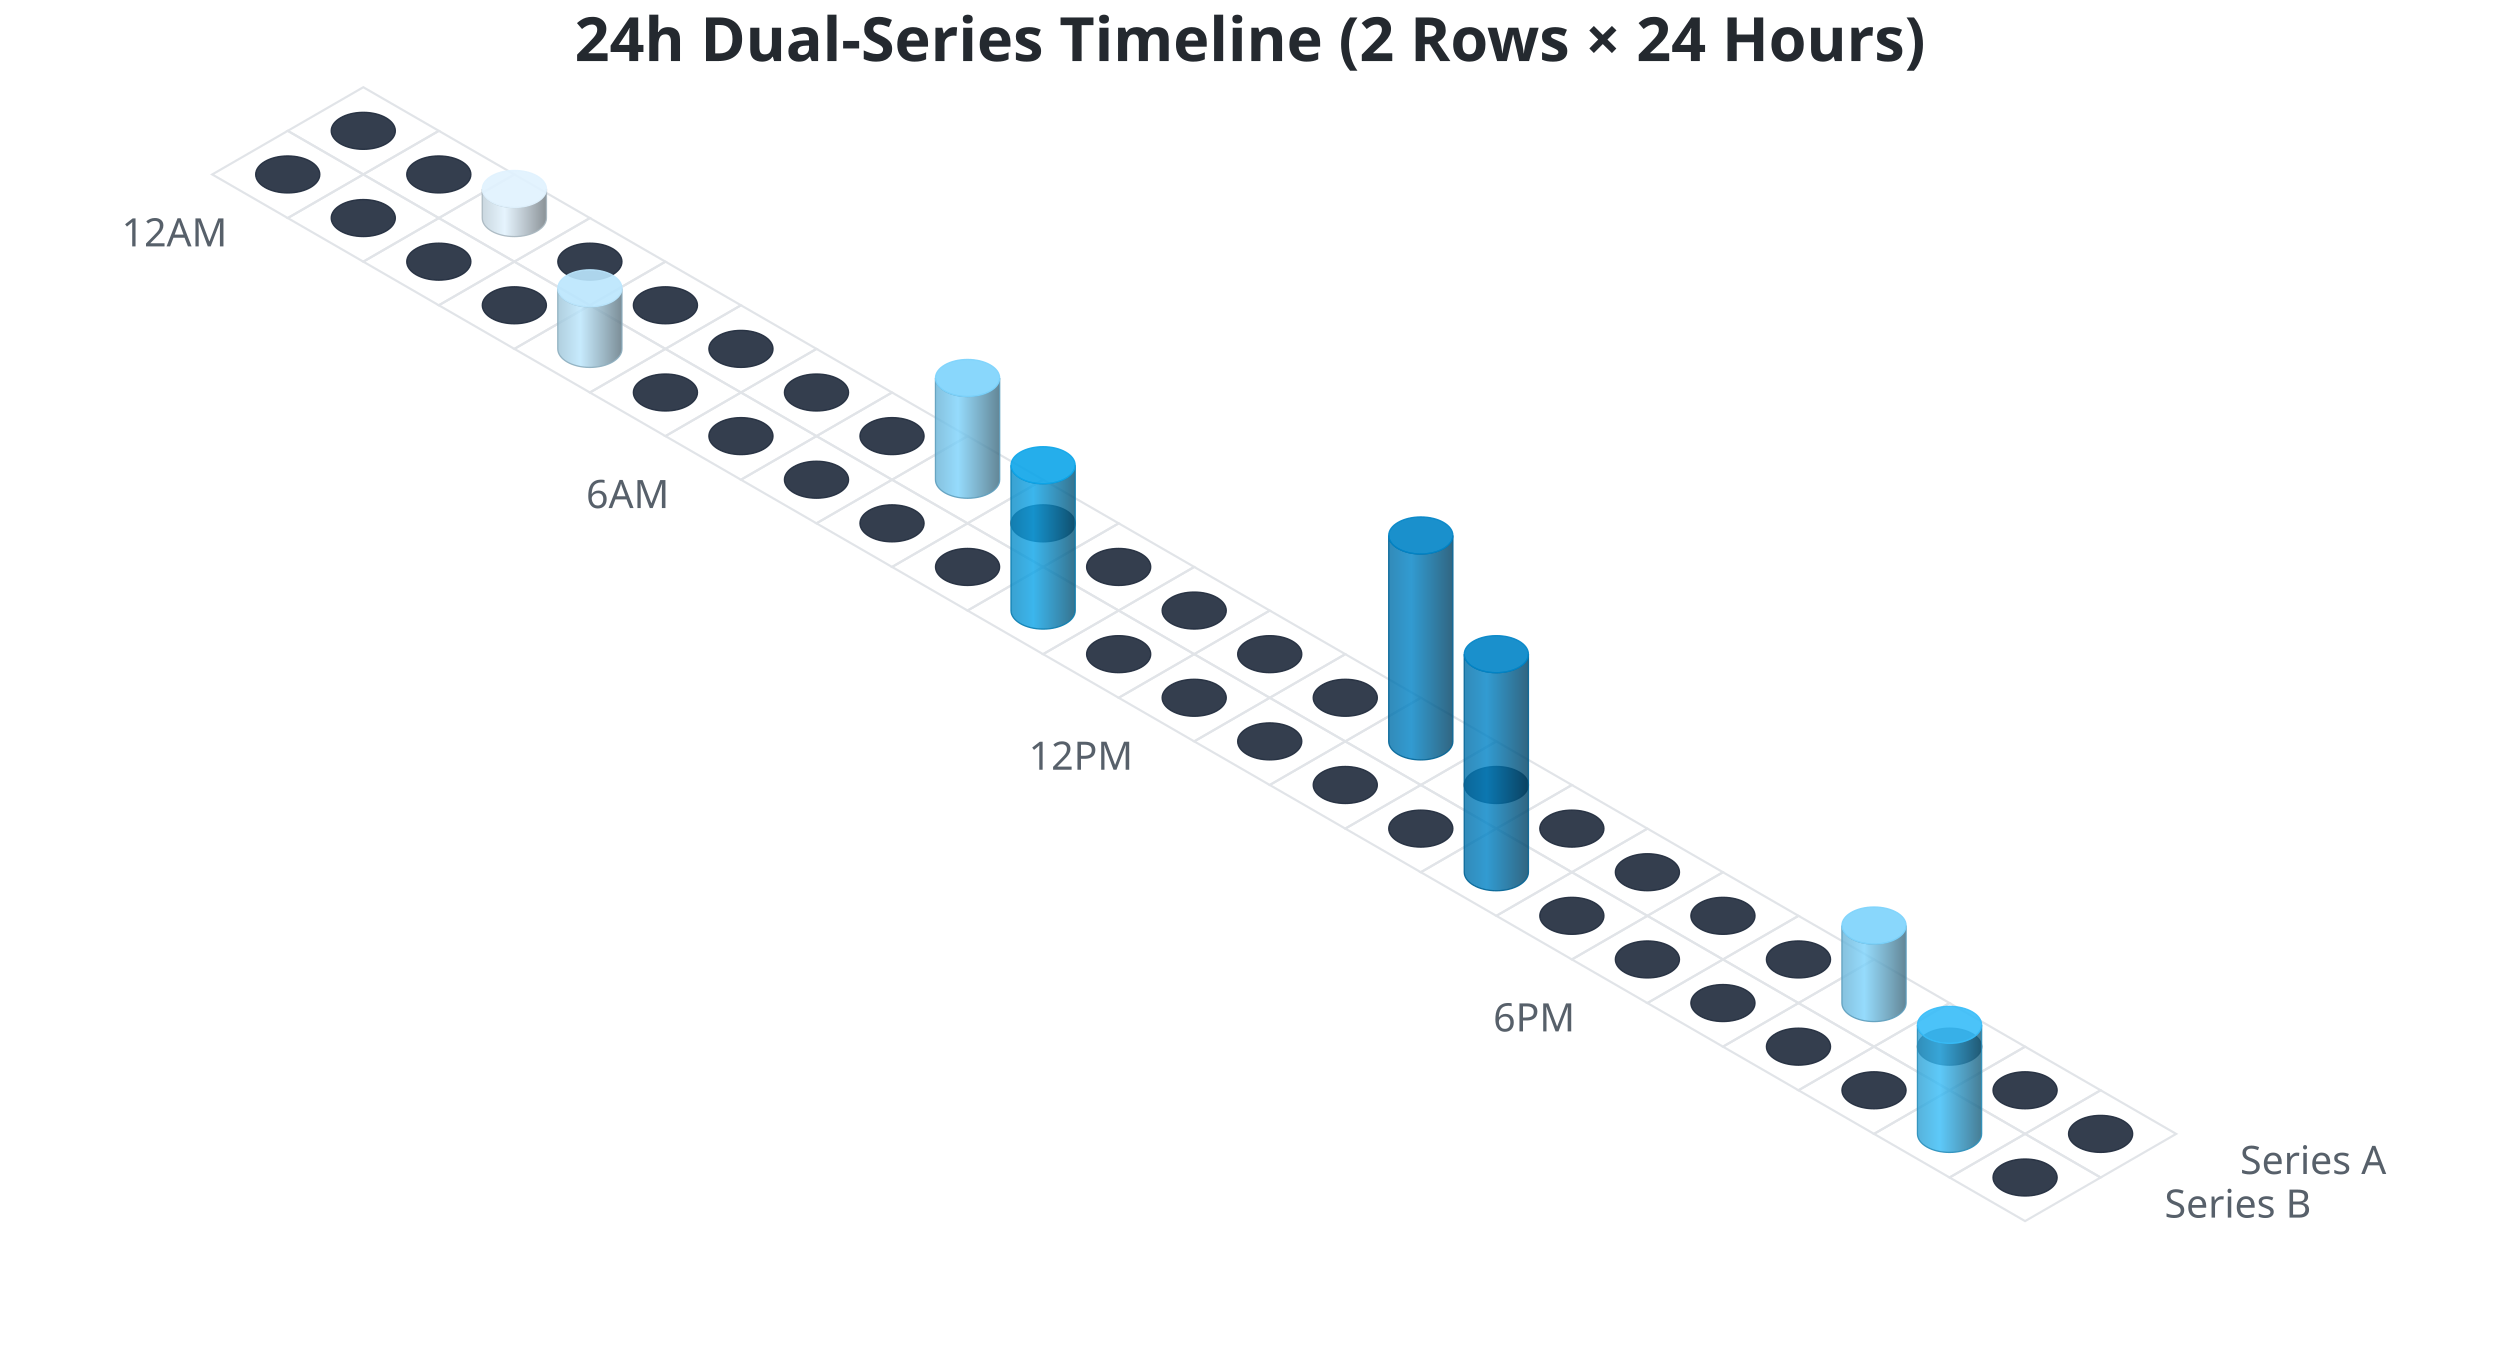
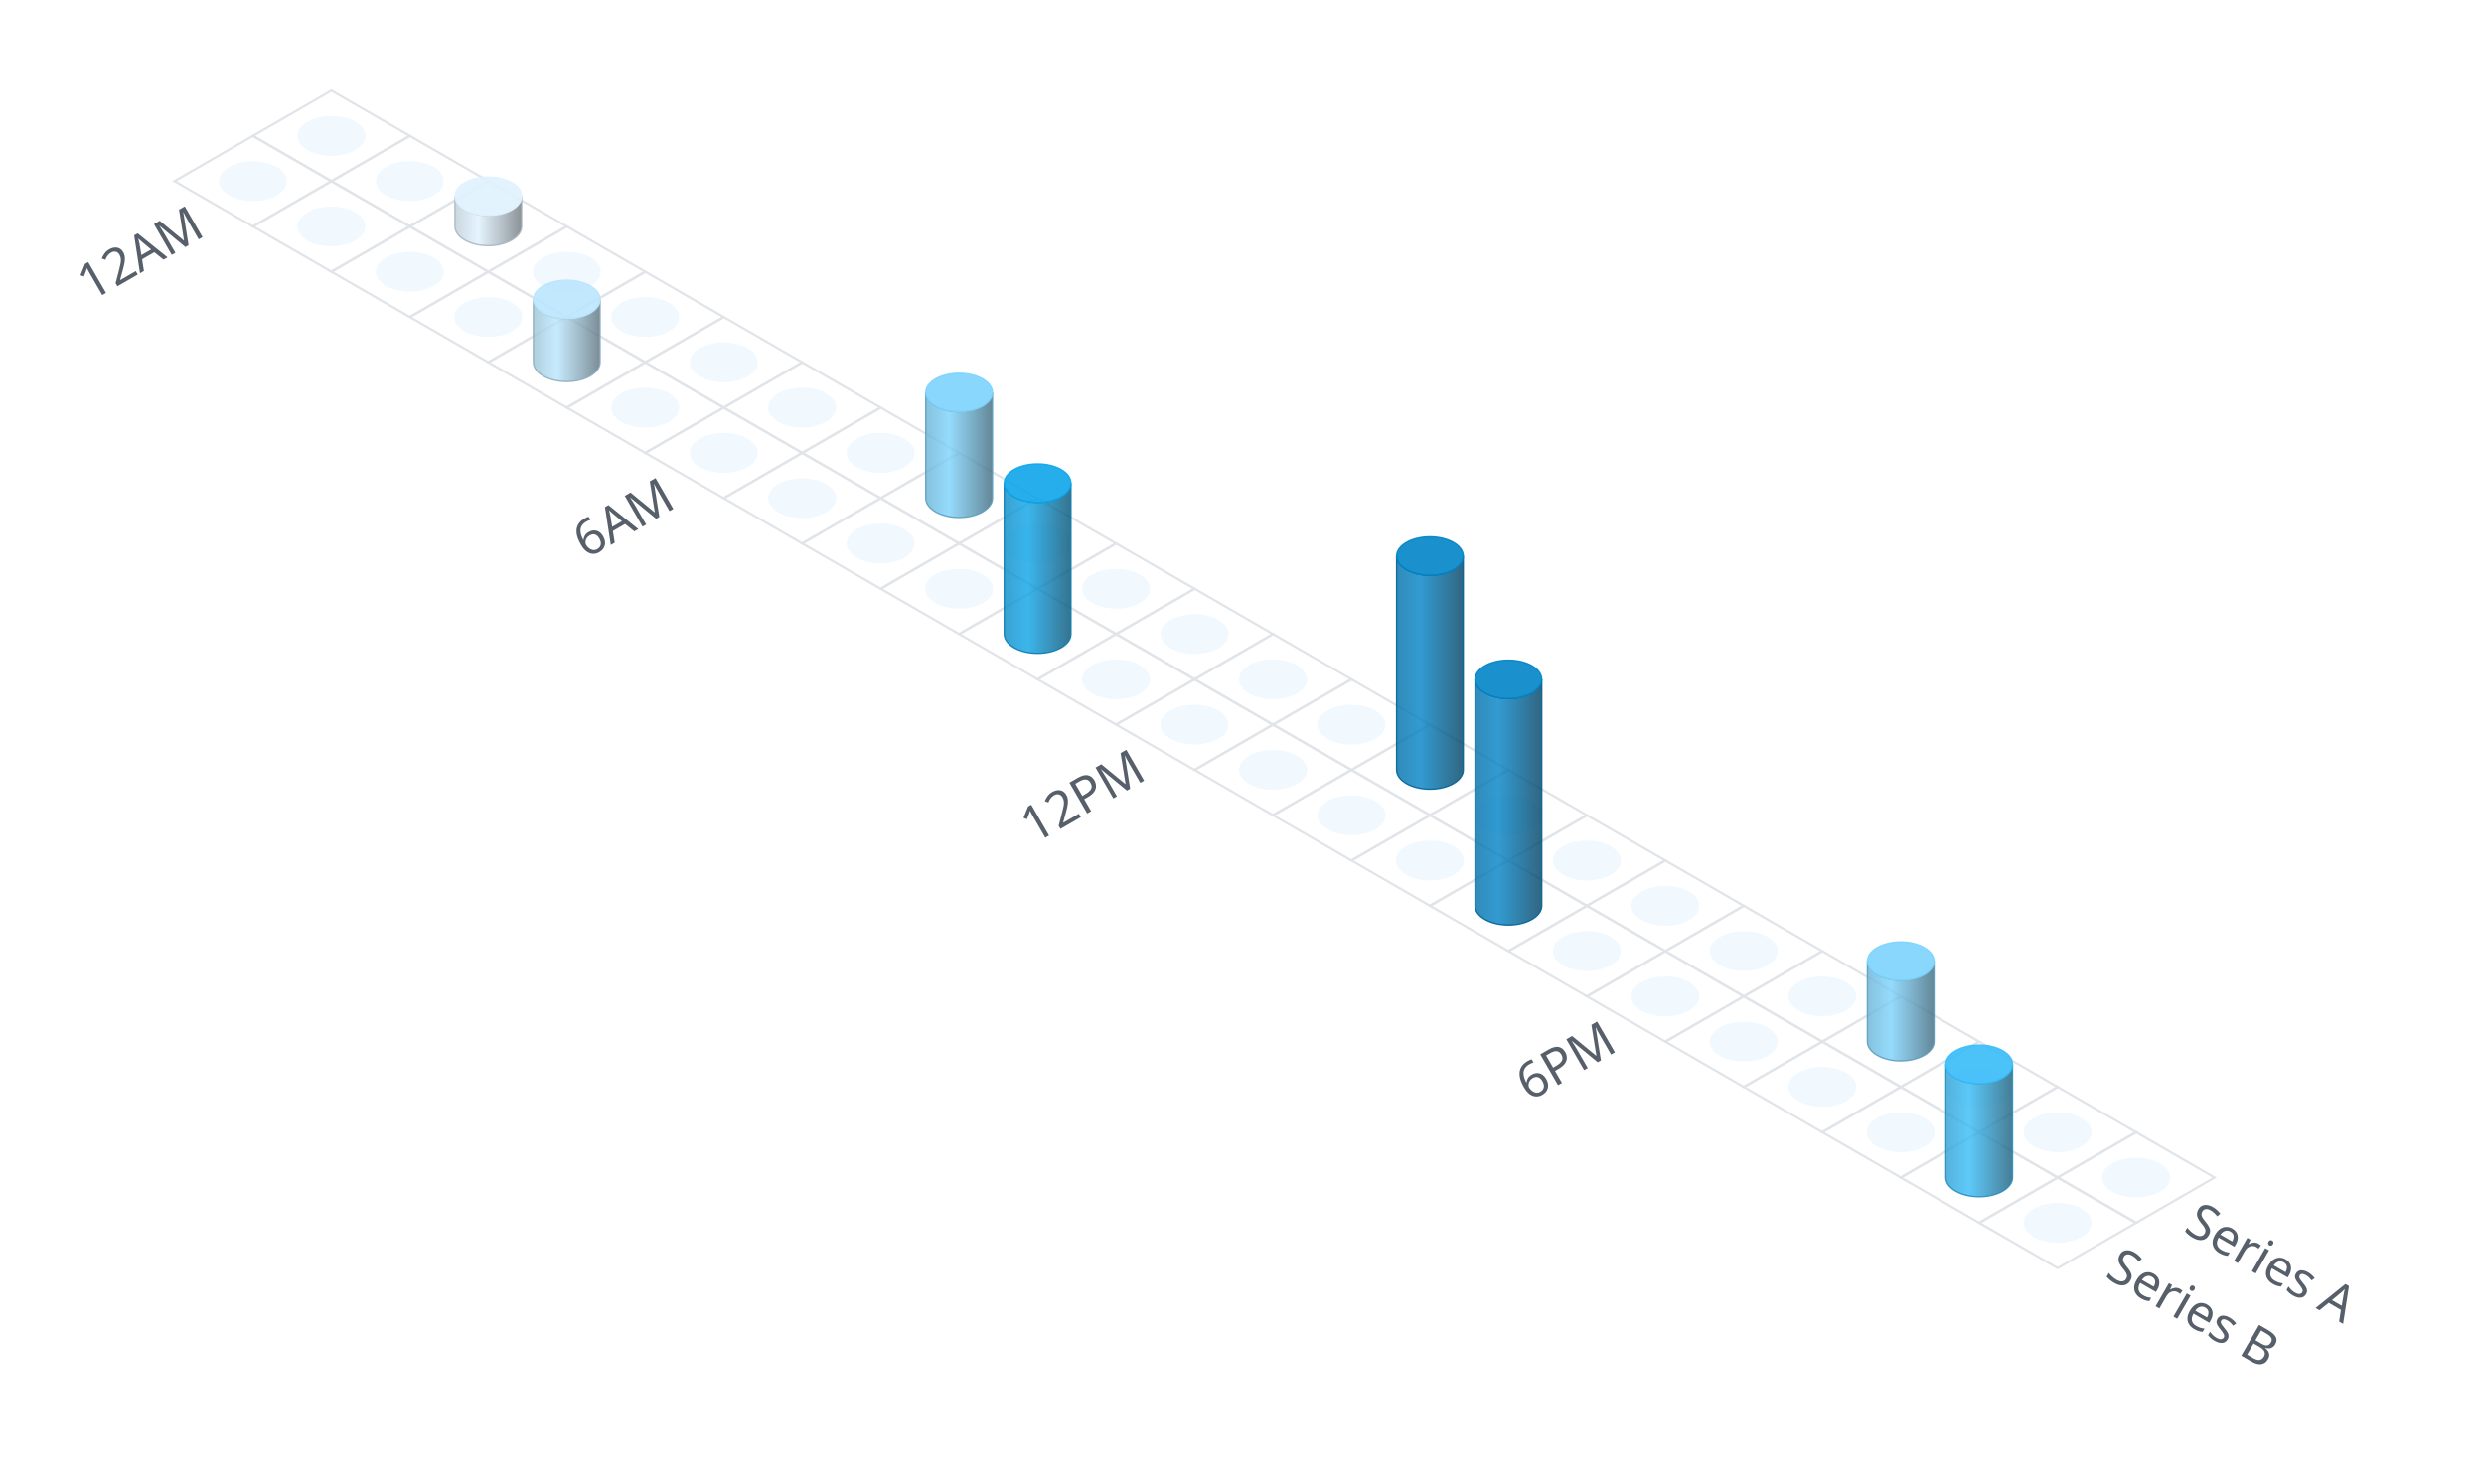
- <svg xmlns="http://www.w3.org/2000/svg" viewBox="-83.30 -20.00 573.25 308.50" width="100%" height="100%">
+ <svg xmlns="http://www.w3.org/2000/svg" viewBox="-73.15 -20.00 548.31 327.46" width="100%" height="100%">
  <style>
        @keyframes iso-grow {
          from {
            transform: scaleY(0);
          }
          to {
            transform: scaleY(1);
          }
        }
        .iso-bar {
          transform-box: fill-box;
          animation: iso-grow 0.6s cubic-bezier(0.16, 1, 0.3, 1) both;
          transition: transform 0.2s cubic-bezier(0.25, 0.46, 0.45, 0.94), filter 0.2s ease;
          cursor: pointer;
        }
        .iso-bar:hover {
          filter: brightness(1.1) drop-shadow(0 4px 6px rgba(0, 0, 0, 0.2));
          transform: translateY(-3px) scaleY(1);
        }
        .iso-face-top, .iso-face-left, .iso-face-right, .iso-bridge-top, .iso-bridge-front {
          transition: fill 0.2s ease;
        }
      </style>
  <defs>
    <linearGradient id="cyl-grad-e0f2fe" x1="0%" y1="0%" x2="100%" y2="0%">
      <stop offset="0%" stop-color="#beced8" stop-opacity="0.9" />
      <stop offset="35%" stop-color="#e0f2fe" stop-opacity="0.9" />
      <stop offset="75%" stop-color="#9da9b2" stop-opacity="0.9" />
      <stop offset="100%" stop-color="#70797f" stop-opacity="0.9" />
    </linearGradient>
    <linearGradient id="cyl-grad-bae6fd" x1="0%" y1="0%" x2="100%" y2="0%">
      <stop offset="0%" stop-color="#9ec4d7" stop-opacity="0.9" />
      <stop offset="35%" stop-color="#bae6fd" stop-opacity="0.9" />
      <stop offset="75%" stop-color="#82a1b1" stop-opacity="0.9" />
      <stop offset="100%" stop-color="#5d737f" stop-opacity="0.9" />
    </linearGradient>
    <linearGradient id="cyl-grad-7dd3fc" x1="0%" y1="0%" x2="100%" y2="0%">
      <stop offset="0%" stop-color="#6ab3d6" stop-opacity="0.9" />
      <stop offset="35%" stop-color="#7dd3fc" stop-opacity="0.9" />
      <stop offset="75%" stop-color="#5894b0" stop-opacity="0.9" />
      <stop offset="100%" stop-color="#3f6a7e" stop-opacity="0.9" />
    </linearGradient>
    <linearGradient id="cyl-grad-0ea5e9" x1="0%" y1="0%" x2="100%" y2="0%">
      <stop offset="0%" stop-color="#0c8cc6" stop-opacity="0.9" />
      <stop offset="35%" stop-color="#0ea5e9" stop-opacity="0.9" />
      <stop offset="75%" stop-color="#0a73a3" stop-opacity="0.9" />
      <stop offset="100%" stop-color="#075375" stop-opacity="0.9" />
    </linearGradient>
    <linearGradient id="cyl-grad-0284c7" x1="0%" y1="0%" x2="100%" y2="0%">
      <stop offset="0%" stop-color="#0270a9" stop-opacity="0.9" />
      <stop offset="35%" stop-color="#0284c7" stop-opacity="0.9" />
      <stop offset="75%" stop-color="#015c8b" stop-opacity="0.9" />
      <stop offset="100%" stop-color="#014264" stop-opacity="0.9" />
    </linearGradient>
    <linearGradient id="cyl-grad-38bdf8" x1="0%" y1="0%" x2="100%" y2="0%">
      <stop offset="0%" stop-color="#30a1d3" stop-opacity="0.9" />
      <stop offset="35%" stop-color="#38bdf8" stop-opacity="0.9" />
      <stop offset="75%" stop-color="#2784ae" stop-opacity="0.9" />
      <stop offset="100%" stop-color="#1c5f7c" stop-opacity="0.9" />
    </linearGradient>
  </defs>
-   <text x="203.33" y="-6.00" fill="#24292f" font-size="14" font-weight="bold" font-family="sans-serif" text-anchor="middle">24h Dual-Series Timeline (2 Rows × 24 Hours)</text>
  <g>
    <polygon class="iso-grid-cell" points="0.00,0.00 -17.32,10.00 0.00,20.00 17.32,10.00" fill="none" stroke="#e1e4e8" stroke-width="0.5" />
    <g class="iso-bar" data-col="0" data-row="0" data-value="0" style="animation-delay: 0ms; transform-origin: bottom;">
-       <ellipse cx="0.00" cy="10.00" rx="7.36" ry="4.25" fill="#1e293b" stroke="#1e293b" stroke-width="0.3" fill-opacity="0.9" stroke-opacity="0.9" />
+       <ellipse cx="0.00" cy="10.00" rx="7.36" ry="4.25" fill="#f0f9ff" stroke="#f0f9ff" stroke-width="0.3" fill-opacity="0.9" stroke-opacity="0.9" />
    </g>
    <polygon class="iso-grid-cell" points="-17.32,10.00 -34.64,20.00 -17.32,30.00 0.00,20.00" fill="none" stroke="#e1e4e8" stroke-width="0.5" />
    <g class="iso-bar" data-col="0" data-row="1" data-value="0" style="animation-delay: 15ms; transform-origin: bottom;">
-       <ellipse cx="-17.32" cy="20.00" rx="7.36" ry="4.25" fill="#1e293b" stroke="#1e293b" stroke-width="0.3" fill-opacity="0.9" stroke-opacity="0.9" />
+       <ellipse cx="-17.32" cy="20.00" rx="7.36" ry="4.25" fill="#f0f9ff" stroke="#f0f9ff" stroke-width="0.3" fill-opacity="0.9" stroke-opacity="0.9" />
    </g>
    <polygon class="iso-grid-cell" points="17.32,10.00 0.00,20.00 17.32,30.00 34.64,20.00" fill="none" stroke="#e1e4e8" stroke-width="0.5" />
    <g class="iso-bar" data-col="1" data-row="0" data-value="0" style="animation-delay: 15ms; transform-origin: bottom;">
-       <ellipse cx="17.32" cy="20.00" rx="7.36" ry="4.25" fill="#1e293b" stroke="#1e293b" stroke-width="0.3" fill-opacity="0.9" stroke-opacity="0.9" />
+       <ellipse cx="17.32" cy="20.00" rx="7.36" ry="4.25" fill="#f0f9ff" stroke="#f0f9ff" stroke-width="0.3" fill-opacity="0.9" stroke-opacity="0.9" />
    </g>
    <polygon class="iso-grid-cell" points="0.00,20.00 -17.32,30.00 0.00,40.00 17.32,30.00" fill="none" stroke="#e1e4e8" stroke-width="0.5" />
    <g class="iso-bar" data-col="1" data-row="1" data-value="0" style="animation-delay: 30ms; transform-origin: bottom;">
-       <ellipse cx="0.00" cy="30.00" rx="7.36" ry="4.25" fill="#1e293b" stroke="#1e293b" stroke-width="0.3" fill-opacity="0.9" stroke-opacity="0.9" />
+       <ellipse cx="0.00" cy="30.00" rx="7.36" ry="4.25" fill="#f0f9ff" stroke="#f0f9ff" stroke-width="0.3" fill-opacity="0.9" stroke-opacity="0.9" />
    </g>
    <polygon class="iso-grid-cell" points="34.64,20.00 17.32,30.00 34.64,40.00 51.96,30.00" fill="none" stroke="#e1e4e8" stroke-width="0.5" />
    <g class="iso-bar" data-col="2" data-row="0" data-value="12" style="animation-delay: 30ms; transform-origin: bottom;">
      <path d="M 27.28,23.33 L 27.28,30.00 A 7.36,4.25 0 0,0 42.00,30.00 L 42.00,23.33 A 7.36,4.25 0 0,1 27.28,23.33 Z" fill="url(#cyl-grad-e0f2fe)" stroke="#a8b6bf" stroke-width="0.3" fill-opacity="0.9" stroke-opacity="0.9" />
      <ellipse cx="34.64" cy="23.33" rx="7.36" ry="4.25" fill="#e0f2fe" stroke="#e0f2fe" stroke-width="0.3" fill-opacity="0.9" stroke-opacity="0.9" />
    </g>
    <polygon class="iso-grid-cell" points="17.32,30.00 0.00,40.00 17.32,50.00 34.64,40.00" fill="none" stroke="#e1e4e8" stroke-width="0.5" />
    <g class="iso-bar" data-col="2" data-row="1" data-value="0" style="animation-delay: 45ms; transform-origin: bottom;">
-       <ellipse cx="17.32" cy="40.00" rx="7.36" ry="4.25" fill="#1e293b" stroke="#1e293b" stroke-width="0.3" fill-opacity="0.9" stroke-opacity="0.9" />
+       <ellipse cx="17.32" cy="40.00" rx="7.36" ry="4.25" fill="#f0f9ff" stroke="#f0f9ff" stroke-width="0.3" fill-opacity="0.9" stroke-opacity="0.9" />
    </g>
    <polygon class="iso-grid-cell" points="51.96,30.00 34.64,40.00 51.96,50.00 69.28,40.00" fill="none" stroke="#e1e4e8" stroke-width="0.5" />
    <g class="iso-bar" data-col="3" data-row="0" data-value="0" style="animation-delay: 45ms; transform-origin: bottom;">
-       <ellipse cx="51.96" cy="40.00" rx="7.36" ry="4.25" fill="#1e293b" stroke="#1e293b" stroke-width="0.3" fill-opacity="0.9" stroke-opacity="0.9" />
+       <ellipse cx="51.96" cy="40.00" rx="7.36" ry="4.25" fill="#f0f9ff" stroke="#f0f9ff" stroke-width="0.3" fill-opacity="0.9" stroke-opacity="0.9" />
    </g>
    <polygon class="iso-grid-cell" points="34.64,40.00 17.32,50.00 34.64,60.00 51.96,50.00" fill="none" stroke="#e1e4e8" stroke-width="0.5" />
    <g class="iso-bar" data-col="3" data-row="1" data-value="0" style="animation-delay: 60ms; transform-origin: bottom;">
-       <ellipse cx="34.64" cy="50.00" rx="7.36" ry="4.25" fill="#1e293b" stroke="#1e293b" stroke-width="0.3" fill-opacity="0.9" stroke-opacity="0.9" />
+       <ellipse cx="34.64" cy="50.00" rx="7.36" ry="4.25" fill="#f0f9ff" stroke="#f0f9ff" stroke-width="0.3" fill-opacity="0.9" stroke-opacity="0.9" />
    </g>
    <polygon class="iso-grid-cell" points="69.28,40.00 51.96,50.00 69.28,60.00 86.60,50.00" fill="none" stroke="#e1e4e8" stroke-width="0.5" />
    <g class="iso-bar" data-col="4" data-row="0" data-value="0" style="animation-delay: 60ms; transform-origin: bottom;">
-       <ellipse cx="69.28" cy="50.00" rx="7.36" ry="4.25" fill="#1e293b" stroke="#1e293b" stroke-width="0.3" fill-opacity="0.9" stroke-opacity="0.9" />
+       <ellipse cx="69.28" cy="50.00" rx="7.36" ry="4.25" fill="#f0f9ff" stroke="#f0f9ff" stroke-width="0.3" fill-opacity="0.9" stroke-opacity="0.9" />
    </g>
    <polygon class="iso-grid-cell" points="51.96,50.00 34.64,60.00 51.96,70.00 69.28,60.00" fill="none" stroke="#e1e4e8" stroke-width="0.5" />
    <g class="iso-bar" data-col="4" data-row="1" data-value="25" style="animation-delay: 75ms; transform-origin: bottom;">
      <path d="M 44.60,46.11 L 44.60,60.00 A 7.36,4.25 0 0,0 59.32,60.00 L 59.32,46.11 A 7.36,4.25 0 0,1 44.60,46.11 Z" fill="url(#cyl-grad-bae6fd)" stroke="#8cadbe" stroke-width="0.3" fill-opacity="0.9" stroke-opacity="0.9" />
      <ellipse cx="51.96" cy="46.11" rx="7.36" ry="4.25" fill="#bae6fd" stroke="#bae6fd" stroke-width="0.3" fill-opacity="0.9" stroke-opacity="0.9" />
    </g>
    <polygon class="iso-grid-cell" points="86.60,50.00 69.28,60.00 86.60,70.00 103.92,60.00" fill="none" stroke="#e1e4e8" stroke-width="0.5" />
    <g class="iso-bar" data-col="5" data-row="0" data-value="0" style="animation-delay: 75ms; transform-origin: bottom;">
-       <ellipse cx="86.60" cy="60.00" rx="7.36" ry="4.25" fill="#1e293b" stroke="#1e293b" stroke-width="0.3" fill-opacity="0.9" stroke-opacity="0.9" />
+       <ellipse cx="86.60" cy="60.00" rx="7.36" ry="4.25" fill="#f0f9ff" stroke="#f0f9ff" stroke-width="0.3" fill-opacity="0.9" stroke-opacity="0.9" />
    </g>
    <polygon class="iso-grid-cell" points="69.28,60.00 51.96,70.00 69.28,80.00 86.60,70.00" fill="none" stroke="#e1e4e8" stroke-width="0.5" />
    <g class="iso-bar" data-col="5" data-row="1" data-value="0" style="animation-delay: 90ms; transform-origin: bottom;">
-       <ellipse cx="69.28" cy="70.00" rx="7.36" ry="4.25" fill="#1e293b" stroke="#1e293b" stroke-width="0.3" fill-opacity="0.9" stroke-opacity="0.9" />
+       <ellipse cx="69.28" cy="70.00" rx="7.36" ry="4.25" fill="#f0f9ff" stroke="#f0f9ff" stroke-width="0.3" fill-opacity="0.9" stroke-opacity="0.9" />
    </g>
    <polygon class="iso-grid-cell" points="103.92,60.00 86.60,70.00 103.92,80.00 121.24,70.00" fill="none" stroke="#e1e4e8" stroke-width="0.5" />
    <g class="iso-bar" data-col="6" data-row="0" data-value="0" style="animation-delay: 90ms; transform-origin: bottom;">
-       <ellipse cx="103.92" cy="70.00" rx="7.36" ry="4.25" fill="#1e293b" stroke="#1e293b" stroke-width="0.3" fill-opacity="0.9" stroke-opacity="0.9" />
+       <ellipse cx="103.92" cy="70.00" rx="7.36" ry="4.25" fill="#f0f9ff" stroke="#f0f9ff" stroke-width="0.3" fill-opacity="0.9" stroke-opacity="0.9" />
    </g>
    <polygon class="iso-grid-cell" points="86.60,70.00 69.28,80.00 86.60,90.00 103.92,80.00" fill="none" stroke="#e1e4e8" stroke-width="0.5" />
    <g class="iso-bar" data-col="6" data-row="1" data-value="0" style="animation-delay: 105ms; transform-origin: bottom;">
-       <ellipse cx="86.60" cy="80.00" rx="7.36" ry="4.25" fill="#1e293b" stroke="#1e293b" stroke-width="0.3" fill-opacity="0.9" stroke-opacity="0.9" />
+       <ellipse cx="86.60" cy="80.00" rx="7.36" ry="4.25" fill="#f0f9ff" stroke="#f0f9ff" stroke-width="0.3" fill-opacity="0.9" stroke-opacity="0.9" />
    </g>
    <polygon class="iso-grid-cell" points="121.24,70.00 103.92,80.00 121.24,90.00 138.56,80.00" fill="none" stroke="#e1e4e8" stroke-width="0.5" />
    <g class="iso-bar" data-col="7" data-row="0" data-value="0" style="animation-delay: 105ms; transform-origin: bottom;">
-       <ellipse cx="121.24" cy="80.00" rx="7.36" ry="4.25" fill="#1e293b" stroke="#1e293b" stroke-width="0.3" fill-opacity="0.9" stroke-opacity="0.9" />
+       <ellipse cx="121.24" cy="80.00" rx="7.36" ry="4.25" fill="#f0f9ff" stroke="#f0f9ff" stroke-width="0.3" fill-opacity="0.9" stroke-opacity="0.9" />
    </g>
    <polygon class="iso-grid-cell" points="103.92,80.00 86.60,90.00 103.92,100.00 121.24,90.00" fill="none" stroke="#e1e4e8" stroke-width="0.5" />
    <g class="iso-bar" data-col="7" data-row="1" data-value="0" style="animation-delay: 120ms; transform-origin: bottom;">
-       <ellipse cx="103.92" cy="90.00" rx="7.36" ry="4.25" fill="#1e293b" stroke="#1e293b" stroke-width="0.3" fill-opacity="0.9" stroke-opacity="0.9" />
+       <ellipse cx="103.92" cy="90.00" rx="7.36" ry="4.25" fill="#f0f9ff" stroke="#f0f9ff" stroke-width="0.3" fill-opacity="0.9" stroke-opacity="0.9" />
    </g>
    <polygon class="iso-grid-cell" points="138.56,80.00 121.24,90.00 138.56,100.00 155.88,90.00" fill="none" stroke="#e1e4e8" stroke-width="0.5" />
    <g class="iso-bar" data-col="8" data-row="0" data-value="42" style="animation-delay: 120ms; transform-origin: bottom;">
      <path d="M 131.20,66.67 L 131.20,90.00 A 7.36,4.25 0 0,0 145.93,90.00 L 145.93,66.67 A 7.36,4.25 0 0,1 131.20,66.67 Z" fill="url(#cyl-grad-7dd3fc)" stroke="#5e9ebd" stroke-width="0.3" fill-opacity="0.9" stroke-opacity="0.9" />
      <ellipse cx="138.56" cy="66.67" rx="7.36" ry="4.25" fill="#7dd3fc" stroke="#7dd3fc" stroke-width="0.3" fill-opacity="0.9" stroke-opacity="0.9" />
    </g>
    <polygon class="iso-grid-cell" points="121.24,90.00 103.92,100.00 121.24,110.00 138.56,100.00" fill="none" stroke="#e1e4e8" stroke-width="0.5" />
    <g class="iso-bar" data-col="8" data-row="1" data-value="0" style="animation-delay: 135ms; transform-origin: bottom;">
-       <ellipse cx="121.24" cy="100.00" rx="7.36" ry="4.25" fill="#1e293b" stroke="#1e293b" stroke-width="0.3" fill-opacity="0.9" stroke-opacity="0.9" />
+       <ellipse cx="121.24" cy="100.00" rx="7.36" ry="4.25" fill="#f0f9ff" stroke="#f0f9ff" stroke-width="0.3" fill-opacity="0.9" stroke-opacity="0.9" />
    </g>
    <polygon class="iso-grid-cell" points="155.88,90.00 138.56,100.00 155.88,110.00 173.21,100.00" fill="none" stroke="#e1e4e8" stroke-width="0.5" />
    <g class="iso-bar" data-col="9" data-row="0" data-value="0" style="animation-delay: 135ms; transform-origin: bottom;">
-       <ellipse cx="155.88" cy="100.00" rx="7.36" ry="4.25" fill="#1e293b" stroke="#1e293b" stroke-width="0.3" fill-opacity="0.9" stroke-opacity="0.9" />
+       <ellipse cx="155.88" cy="100.00" rx="7.36" ry="4.25" fill="#f0f9ff" stroke="#f0f9ff" stroke-width="0.3" fill-opacity="0.9" stroke-opacity="0.9" />
    </g>
    <polygon class="iso-grid-cell" points="138.56,100.00 121.24,110.00 138.56,120.00 155.88,110.00" fill="none" stroke="#e1e4e8" stroke-width="0.5" />
    <g class="iso-bar" data-col="9" data-row="1" data-value="0" style="animation-delay: 150ms; transform-origin: bottom;">
-       <ellipse cx="138.56" cy="110.00" rx="7.36" ry="4.25" fill="#1e293b" stroke="#1e293b" stroke-width="0.3" fill-opacity="0.9" stroke-opacity="0.9" />
+       <ellipse cx="138.56" cy="110.00" rx="7.36" ry="4.25" fill="#f0f9ff" stroke="#f0f9ff" stroke-width="0.3" fill-opacity="0.9" stroke-opacity="0.9" />
    </g>
    <polygon class="iso-grid-cell" points="173.21,100.00 155.88,110.00 173.21,120.00 190.53,110.00" fill="none" stroke="#e1e4e8" stroke-width="0.5" />
    <g class="iso-bar" data-col="10" data-row="0" data-value="0" style="animation-delay: 150ms; transform-origin: bottom;">
-       <ellipse cx="173.21" cy="110.00" rx="7.36" ry="4.25" fill="#1e293b" stroke="#1e293b" stroke-width="0.3" fill-opacity="0.9" stroke-opacity="0.9" />
+       <ellipse cx="173.21" cy="110.00" rx="7.36" ry="4.25" fill="#f0f9ff" stroke="#f0f9ff" stroke-width="0.3" fill-opacity="0.9" stroke-opacity="0.9" />
    </g>
    <polygon class="iso-grid-cell" points="155.88,110.00 138.56,120.00 155.88,130.00 173.21,120.00" fill="none" stroke="#e1e4e8" stroke-width="0.5" />
    <g class="iso-bar" data-col="10" data-row="1" data-value="60" style="animation-delay: 165ms; transform-origin: bottom;">
      <path d="M 148.52,86.67 L 148.52,120.00 A 7.36,4.25 0 0,0 163.25,120.00 L 163.25,86.67 A 7.36,4.25 0 0,1 148.52,86.67 Z" fill="url(#cyl-grad-0ea5e9)" stroke="#0b7caf" stroke-width="0.3" fill-opacity="0.9" stroke-opacity="0.9" />
      <ellipse cx="155.88" cy="86.67" rx="7.36" ry="4.25" fill="#0ea5e9" stroke="#0ea5e9" stroke-width="0.3" fill-opacity="0.9" stroke-opacity="0.9" />
    </g>
    <polygon class="iso-grid-cell" points="190.53,110.00 173.21,120.00 190.53,130.00 207.85,120.00" fill="none" stroke="#e1e4e8" stroke-width="0.5" />
    <g class="iso-bar" data-col="11" data-row="0" data-value="0" style="animation-delay: 165ms; transform-origin: bottom;">
-       <ellipse cx="190.53" cy="120.00" rx="7.36" ry="4.25" fill="#1e293b" stroke="#1e293b" stroke-width="0.3" fill-opacity="0.9" stroke-opacity="0.9" />
+       <ellipse cx="190.53" cy="120.00" rx="7.36" ry="4.25" fill="#f0f9ff" stroke="#f0f9ff" stroke-width="0.3" fill-opacity="0.9" stroke-opacity="0.9" />
    </g>
    <polygon class="iso-grid-cell" points="173.21,120.00 155.88,130.00 173.21,140.00 190.53,130.00" fill="none" stroke="#e1e4e8" stroke-width="0.5" />
    <g class="iso-bar" data-col="11" data-row="1" data-value="0" style="animation-delay: 180ms; transform-origin: bottom;">
-       <ellipse cx="173.21" cy="130.00" rx="7.36" ry="4.25" fill="#1e293b" stroke="#1e293b" stroke-width="0.3" fill-opacity="0.9" stroke-opacity="0.9" />
+       <ellipse cx="173.21" cy="130.00" rx="7.36" ry="4.25" fill="#f0f9ff" stroke="#f0f9ff" stroke-width="0.3" fill-opacity="0.9" stroke-opacity="0.9" />
    </g>
    <polygon class="iso-grid-cell" points="207.85,120.00 190.53,130.00 207.85,140.00 225.17,130.00" fill="none" stroke="#e1e4e8" stroke-width="0.5" />
    <g class="iso-bar" data-col="12" data-row="0" data-value="0" style="animation-delay: 180ms; transform-origin: bottom;">
-       <ellipse cx="207.85" cy="130.00" rx="7.36" ry="4.25" fill="#1e293b" stroke="#1e293b" stroke-width="0.3" fill-opacity="0.9" stroke-opacity="0.9" />
+       <ellipse cx="207.85" cy="130.00" rx="7.36" ry="4.25" fill="#f0f9ff" stroke="#f0f9ff" stroke-width="0.3" fill-opacity="0.9" stroke-opacity="0.9" />
    </g>
    <polygon class="iso-grid-cell" points="190.53,130.00 173.21,140.00 190.53,150.00 207.85,140.00" fill="none" stroke="#e1e4e8" stroke-width="0.5" />
    <g class="iso-bar" data-col="12" data-row="1" data-value="0" style="animation-delay: 195ms; transform-origin: bottom;">
-       <ellipse cx="190.53" cy="140.00" rx="7.36" ry="4.25" fill="#1e293b" stroke="#1e293b" stroke-width="0.3" fill-opacity="0.9" stroke-opacity="0.9" />
+       <ellipse cx="190.53" cy="140.00" rx="7.36" ry="4.25" fill="#f0f9ff" stroke="#f0f9ff" stroke-width="0.3" fill-opacity="0.9" stroke-opacity="0.9" />
    </g>
    <polygon class="iso-grid-cell" points="225.17,130.00 207.85,140.00 225.17,150.00 242.49,140.00" fill="none" stroke="#e1e4e8" stroke-width="0.5" />
    <g class="iso-bar" data-col="13" data-row="0" data-value="0" style="animation-delay: 195ms; transform-origin: bottom;">
-       <ellipse cx="225.17" cy="140.00" rx="7.36" ry="4.25" fill="#1e293b" stroke="#1e293b" stroke-width="0.3" fill-opacity="0.9" stroke-opacity="0.9" />
+       <ellipse cx="225.17" cy="140.00" rx="7.36" ry="4.25" fill="#f0f9ff" stroke="#f0f9ff" stroke-width="0.3" fill-opacity="0.9" stroke-opacity="0.9" />
    </g>
    <polygon class="iso-grid-cell" points="207.85,140.00 190.53,150.00 207.85,160.00 225.17,150.00" fill="none" stroke="#e1e4e8" stroke-width="0.5" />
    <g class="iso-bar" data-col="13" data-row="1" data-value="0" style="animation-delay: 210ms; transform-origin: bottom;">
-       <ellipse cx="207.85" cy="150.00" rx="7.36" ry="4.25" fill="#1e293b" stroke="#1e293b" stroke-width="0.3" fill-opacity="0.9" stroke-opacity="0.9" />
+       <ellipse cx="207.85" cy="150.00" rx="7.36" ry="4.25" fill="#f0f9ff" stroke="#f0f9ff" stroke-width="0.3" fill-opacity="0.9" stroke-opacity="0.9" />
    </g>
    <polygon class="iso-grid-cell" points="242.49,140.00 225.17,150.00 242.49,160.00 259.81,150.00" fill="none" stroke="#e1e4e8" stroke-width="0.5" />
    <g class="iso-bar" data-col="14" data-row="0" data-value="85" style="animation-delay: 210ms; transform-origin: bottom;">
      <path d="M 235.13,102.78 L 235.13,150.00 A 7.36,4.25 0 0,0 249.85,150.00 L 249.85,102.78 A 7.36,4.25 0 0,1 235.13,102.78 Z" fill="url(#cyl-grad-0284c7)" stroke="#026395" stroke-width="0.3" fill-opacity="0.9" stroke-opacity="0.9" />
      <ellipse cx="242.49" cy="102.78" rx="7.36" ry="4.25" fill="#0284c7" stroke="#0284c7" stroke-width="0.3" fill-opacity="0.9" stroke-opacity="0.9" />
    </g>
    <polygon class="iso-grid-cell" points="225.17,150.00 207.85,160.00 225.17,170.00 242.49,160.00" fill="none" stroke="#e1e4e8" stroke-width="0.5" />
    <g class="iso-bar" data-col="14" data-row="1" data-value="0" style="animation-delay: 225ms; transform-origin: bottom;">
-       <ellipse cx="225.17" cy="160.00" rx="7.36" ry="4.25" fill="#1e293b" stroke="#1e293b" stroke-width="0.3" fill-opacity="0.9" stroke-opacity="0.9" />
+       <ellipse cx="225.17" cy="160.00" rx="7.36" ry="4.25" fill="#f0f9ff" stroke="#f0f9ff" stroke-width="0.3" fill-opacity="0.9" stroke-opacity="0.9" />
    </g>
    <polygon class="iso-grid-cell" points="259.81,150.00 242.49,160.00 259.81,170.00 277.13,160.00" fill="none" stroke="#e1e4e8" stroke-width="0.5" />
    <g class="iso-bar" data-col="15" data-row="0" data-value="0" style="animation-delay: 225ms; transform-origin: bottom;">
-       <ellipse cx="259.81" cy="160.00" rx="7.36" ry="4.25" fill="#1e293b" stroke="#1e293b" stroke-width="0.3" fill-opacity="0.9" stroke-opacity="0.9" />
+       <ellipse cx="259.81" cy="160.00" rx="7.36" ry="4.25" fill="#f0f9ff" stroke="#f0f9ff" stroke-width="0.3" fill-opacity="0.9" stroke-opacity="0.9" />
    </g>
    <polygon class="iso-grid-cell" points="242.49,160.00 225.17,170.00 242.49,180.00 259.81,170.00" fill="none" stroke="#e1e4e8" stroke-width="0.5" />
    <g class="iso-bar" data-col="15" data-row="1" data-value="0" style="animation-delay: 240ms; transform-origin: bottom;">
-       <ellipse cx="242.49" cy="170.00" rx="7.36" ry="4.25" fill="#1e293b" stroke="#1e293b" stroke-width="0.3" fill-opacity="0.9" stroke-opacity="0.9" />
+       <ellipse cx="242.49" cy="170.00" rx="7.36" ry="4.25" fill="#f0f9ff" stroke="#f0f9ff" stroke-width="0.3" fill-opacity="0.9" stroke-opacity="0.9" />
    </g>
    <polygon class="iso-grid-cell" points="277.13,160.00 259.81,170.00 277.13,180.00 294.45,170.00" fill="none" stroke="#e1e4e8" stroke-width="0.5" />
    <g class="iso-bar" data-col="16" data-row="0" data-value="0" style="animation-delay: 240ms; transform-origin: bottom;">
-       <ellipse cx="277.13" cy="170.00" rx="7.36" ry="4.25" fill="#1e293b" stroke="#1e293b" stroke-width="0.3" fill-opacity="0.9" stroke-opacity="0.9" />
+       <ellipse cx="277.13" cy="170.00" rx="7.36" ry="4.25" fill="#f0f9ff" stroke="#f0f9ff" stroke-width="0.3" fill-opacity="0.9" stroke-opacity="0.9" />
    </g>
    <polygon class="iso-grid-cell" points="259.81,170.00 242.49,180.00 259.81,190.00 277.13,180.00" fill="none" stroke="#e1e4e8" stroke-width="0.5" />
    <g class="iso-bar" data-col="16" data-row="1" data-value="90" style="animation-delay: 255ms; transform-origin: bottom;">
      <path d="M 252.45,130.00 L 252.45,180.00 A 7.36,4.25 0 0,0 267.17,180.00 L 267.17,130.00 A 7.36,4.25 0 0,1 252.45,130.00 Z" fill="url(#cyl-grad-0284c7)" stroke="#026395" stroke-width="0.3" fill-opacity="0.9" stroke-opacity="0.9" />
      <ellipse cx="259.81" cy="130.00" rx="7.36" ry="4.25" fill="#0284c7" stroke="#0284c7" stroke-width="0.3" fill-opacity="0.9" stroke-opacity="0.9" />
    </g>
    <polygon class="iso-grid-cell" points="294.45,170.00 277.13,180.00 294.45,190.00 311.77,180.00" fill="none" stroke="#e1e4e8" stroke-width="0.5" />
    <g class="iso-bar" data-col="17" data-row="0" data-value="0" style="animation-delay: 255ms; transform-origin: bottom;">
-       <ellipse cx="294.45" cy="180.00" rx="7.36" ry="4.25" fill="#1e293b" stroke="#1e293b" stroke-width="0.3" fill-opacity="0.9" stroke-opacity="0.9" />
+       <ellipse cx="294.45" cy="180.00" rx="7.36" ry="4.25" fill="#f0f9ff" stroke="#f0f9ff" stroke-width="0.3" fill-opacity="0.9" stroke-opacity="0.9" />
    </g>
    <polygon class="iso-grid-cell" points="277.13,180.00 259.81,190.00 277.13,200.00 294.45,190.00" fill="none" stroke="#e1e4e8" stroke-width="0.5" />
    <g class="iso-bar" data-col="17" data-row="1" data-value="0" style="animation-delay: 270ms; transform-origin: bottom;">
-       <ellipse cx="277.13" cy="190.00" rx="7.36" ry="4.25" fill="#1e293b" stroke="#1e293b" stroke-width="0.3" fill-opacity="0.9" stroke-opacity="0.9" />
+       <ellipse cx="277.13" cy="190.00" rx="7.36" ry="4.25" fill="#f0f9ff" stroke="#f0f9ff" stroke-width="0.3" fill-opacity="0.9" stroke-opacity="0.9" />
    </g>
    <polygon class="iso-grid-cell" points="311.77,180.00 294.45,190.00 311.77,200.00 329.09,190.00" fill="none" stroke="#e1e4e8" stroke-width="0.5" />
    <g class="iso-bar" data-col="18" data-row="0" data-value="0" style="animation-delay: 270ms; transform-origin: bottom;">
-       <ellipse cx="311.77" cy="190.00" rx="7.36" ry="4.25" fill="#1e293b" stroke="#1e293b" stroke-width="0.3" fill-opacity="0.9" stroke-opacity="0.9" />
+       <ellipse cx="311.77" cy="190.00" rx="7.36" ry="4.25" fill="#f0f9ff" stroke="#f0f9ff" stroke-width="0.3" fill-opacity="0.9" stroke-opacity="0.9" />
    </g>
    <polygon class="iso-grid-cell" points="294.45,190.00 277.13,200.00 294.45,210.00 311.77,200.00" fill="none" stroke="#e1e4e8" stroke-width="0.5" />
    <g class="iso-bar" data-col="18" data-row="1" data-value="0" style="animation-delay: 285ms; transform-origin: bottom;">
-       <ellipse cx="294.45" cy="200.00" rx="7.36" ry="4.25" fill="#1e293b" stroke="#1e293b" stroke-width="0.3" fill-opacity="0.9" stroke-opacity="0.9" />
+       <ellipse cx="294.45" cy="200.00" rx="7.36" ry="4.25" fill="#f0f9ff" stroke="#f0f9ff" stroke-width="0.3" fill-opacity="0.9" stroke-opacity="0.9" />
    </g>
    <polygon class="iso-grid-cell" points="329.09,190.00 311.77,200.00 329.09,210.00 346.41,200.00" fill="none" stroke="#e1e4e8" stroke-width="0.5" />
    <g class="iso-bar" data-col="19" data-row="0" data-value="0" style="animation-delay: 285ms; transform-origin: bottom;">
-       <ellipse cx="329.09" cy="200.00" rx="7.36" ry="4.25" fill="#1e293b" stroke="#1e293b" stroke-width="0.3" fill-opacity="0.9" stroke-opacity="0.9" />
+       <ellipse cx="329.09" cy="200.00" rx="7.36" ry="4.25" fill="#f0f9ff" stroke="#f0f9ff" stroke-width="0.3" fill-opacity="0.9" stroke-opacity="0.9" />
    </g>
    <polygon class="iso-grid-cell" points="311.77,200.00 294.45,210.00 311.77,220.00 329.09,210.00" fill="none" stroke="#e1e4e8" stroke-width="0.5" />
    <g class="iso-bar" data-col="19" data-row="1" data-value="0" style="animation-delay: 300ms; transform-origin: bottom;">
-       <ellipse cx="311.77" cy="210.00" rx="7.36" ry="4.25" fill="#1e293b" stroke="#1e293b" stroke-width="0.3" fill-opacity="0.9" stroke-opacity="0.9" />
+       <ellipse cx="311.77" cy="210.00" rx="7.36" ry="4.25" fill="#f0f9ff" stroke="#f0f9ff" stroke-width="0.3" fill-opacity="0.9" stroke-opacity="0.9" />
    </g>
    <polygon class="iso-grid-cell" points="346.41,200.00 329.09,210.00 346.41,220.00 363.73,210.00" fill="none" stroke="#e1e4e8" stroke-width="0.5" />
    <g class="iso-bar" data-col="20" data-row="0" data-value="32" style="animation-delay: 300ms; transform-origin: bottom;">
      <path d="M 339.05,192.22 L 339.05,210.00 A 7.36,4.25 0 0,0 353.77,210.00 L 353.77,192.22 A 7.36,4.25 0 0,1 339.05,192.22 Z" fill="url(#cyl-grad-7dd3fc)" stroke="#5e9ebd" stroke-width="0.3" fill-opacity="0.9" stroke-opacity="0.9" />
      <ellipse cx="346.41" cy="192.22" rx="7.36" ry="4.25" fill="#7dd3fc" stroke="#7dd3fc" stroke-width="0.3" fill-opacity="0.9" stroke-opacity="0.9" />
    </g>
    <polygon class="iso-grid-cell" points="329.09,210.00 311.77,220.00 329.09,230.00 346.41,220.00" fill="none" stroke="#e1e4e8" stroke-width="0.5" />
    <g class="iso-bar" data-col="20" data-row="1" data-value="0" style="animation-delay: 315ms; transform-origin: bottom;">
-       <ellipse cx="329.09" cy="220.00" rx="7.36" ry="4.25" fill="#1e293b" stroke="#1e293b" stroke-width="0.3" fill-opacity="0.9" stroke-opacity="0.9" />
+       <ellipse cx="329.09" cy="220.00" rx="7.36" ry="4.25" fill="#f0f9ff" stroke="#f0f9ff" stroke-width="0.3" fill-opacity="0.9" stroke-opacity="0.9" />
    </g>
    <polygon class="iso-grid-cell" points="363.73,210.00 346.41,220.00 363.73,230.00 381.05,220.00" fill="none" stroke="#e1e4e8" stroke-width="0.5" />
    <g class="iso-bar" data-col="21" data-row="0" data-value="0" style="animation-delay: 315ms; transform-origin: bottom;">
-       <ellipse cx="363.73" cy="220.00" rx="7.36" ry="4.25" fill="#1e293b" stroke="#1e293b" stroke-width="0.3" fill-opacity="0.9" stroke-opacity="0.9" />
+       <ellipse cx="363.73" cy="220.00" rx="7.36" ry="4.25" fill="#f0f9ff" stroke="#f0f9ff" stroke-width="0.3" fill-opacity="0.9" stroke-opacity="0.9" />
    </g>
    <polygon class="iso-grid-cell" points="346.41,220.00 329.09,230.00 346.41,240.00 363.73,230.00" fill="none" stroke="#e1e4e8" stroke-width="0.5" />
    <g class="iso-bar" data-col="21" data-row="1" data-value="0" style="animation-delay: 330ms; transform-origin: bottom;">
-       <ellipse cx="346.41" cy="230.00" rx="7.36" ry="4.25" fill="#1e293b" stroke="#1e293b" stroke-width="0.3" fill-opacity="0.9" stroke-opacity="0.9" />
+       <ellipse cx="346.41" cy="230.00" rx="7.36" ry="4.25" fill="#f0f9ff" stroke="#f0f9ff" stroke-width="0.3" fill-opacity="0.9" stroke-opacity="0.9" />
    </g>
    <polygon class="iso-grid-cell" points="381.05,220.00 363.73,230.00 381.05,240.00 398.37,230.00" fill="none" stroke="#e1e4e8" stroke-width="0.5" />
    <g class="iso-bar" data-col="22" data-row="0" data-value="0" style="animation-delay: 330ms; transform-origin: bottom;">
-       <ellipse cx="381.05" cy="230.00" rx="7.36" ry="4.25" fill="#1e293b" stroke="#1e293b" stroke-width="0.3" fill-opacity="0.9" stroke-opacity="0.9" />
+       <ellipse cx="381.05" cy="230.00" rx="7.36" ry="4.25" fill="#f0f9ff" stroke="#f0f9ff" stroke-width="0.3" fill-opacity="0.9" stroke-opacity="0.9" />
    </g>
    <polygon class="iso-grid-cell" points="363.73,230.00 346.41,240.00 363.73,250.00 381.05,240.00" fill="none" stroke="#e1e4e8" stroke-width="0.5" />
    <g class="iso-bar" data-col="22" data-row="1" data-value="45" style="animation-delay: 345ms; transform-origin: bottom;">
      <path d="M 356.37,215.00 L 356.37,240.00 A 7.36,4.25 0 0,0 371.09,240.00 L 371.09,215.00 A 7.36,4.25 0 0,1 356.37,215.00 Z" fill="url(#cyl-grad-38bdf8)" stroke="#2a8eba" stroke-width="0.3" fill-opacity="0.9" stroke-opacity="0.9" />
      <ellipse cx="363.73" cy="215.00" rx="7.36" ry="4.25" fill="#38bdf8" stroke="#38bdf8" stroke-width="0.3" fill-opacity="0.9" stroke-opacity="0.9" />
    </g>
    <polygon class="iso-grid-cell" points="398.37,230.00 381.05,240.00 398.37,250.00 415.69,240.00" fill="none" stroke="#e1e4e8" stroke-width="0.5" />
    <g class="iso-bar" data-col="23" data-row="0" data-value="0" style="animation-delay: 345ms; transform-origin: bottom;">
-       <ellipse cx="398.37" cy="240.00" rx="7.36" ry="4.25" fill="#1e293b" stroke="#1e293b" stroke-width="0.3" fill-opacity="0.9" stroke-opacity="0.9" />
+       <ellipse cx="398.37" cy="240.00" rx="7.36" ry="4.25" fill="#f0f9ff" stroke="#f0f9ff" stroke-width="0.3" fill-opacity="0.9" stroke-opacity="0.9" />
    </g>
    <polygon class="iso-grid-cell" points="381.05,240.00 363.73,250.00 381.05,260.00 398.37,250.00" fill="none" stroke="#e1e4e8" stroke-width="0.5" />
    <g class="iso-bar" data-col="23" data-row="1" data-value="0" style="animation-delay: 360ms; transform-origin: bottom;">
-       <ellipse cx="381.05" cy="250.00" rx="7.36" ry="4.25" fill="#1e293b" stroke="#1e293b" stroke-width="0.3" fill-opacity="0.9" stroke-opacity="0.9" />
+       <ellipse cx="381.05" cy="250.00" rx="7.36" ry="4.25" fill="#f0f9ff" stroke="#f0f9ff" stroke-width="0.3" fill-opacity="0.9" stroke-opacity="0.9" />
    </g>
    <g class="iso-col-labels">
-       <text x="-43.30" y="36.50" fill="#57606a" font-size="9" font-family="sans-serif" text-anchor="middle">12AM</text>
-       <text x="60.62" y="96.50" fill="#57606a" font-size="9" font-family="sans-serif" text-anchor="middle">6AM</text>
-       <text x="164.54" y="156.50" fill="#57606a" font-size="9" font-family="sans-serif" text-anchor="middle">12PM</text>
-       <text x="268.47" y="216.50" fill="#57606a" font-size="9" font-family="sans-serif" text-anchor="middle">6PM</text>
+       <g transform="translate(-29.44 28.50) rotate(-30)">
+         <text x="0" y="3.85" fill="#57606a" font-size="11" font-family="sans-serif" text-anchor="end">12AM</text>
+       </g>
+       <g transform="translate(74.48 88.50) rotate(-30)">
+         <text x="0" y="3.85" fill="#57606a" font-size="11" font-family="sans-serif" text-anchor="end">6AM</text>
+       </g>
+       <g transform="translate(178.40 148.50) rotate(-30)">
+         <text x="0" y="3.85" fill="#57606a" font-size="11" font-family="sans-serif" text-anchor="end">12PM</text>
+       </g>
+       <g transform="translate(282.32 208.50) rotate(-30)">
+         <text x="0" y="3.85" fill="#57606a" font-size="11" font-family="sans-serif" text-anchor="end">6PM</text>
+       </g>
    </g>
    <g class="iso-row-labels">
-       <text x="430.35" y="249.20" fill="#57606a" font-size="9" font-family="sans-serif" text-anchor="start">Series A</text>
-       <text x="413.03" y="259.20" fill="#57606a" font-size="9" font-family="sans-serif" text-anchor="start">Series B</text>
+       <g transform="translate(410.50 248.50) rotate(30)">
+         <text x="0" y="3.85" fill="#57606a" font-size="11" font-family="sans-serif" text-anchor="start">Series A</text>
+       </g>
+       <g transform="translate(393.18 258.50) rotate(30)">
+         <text x="0" y="3.85" fill="#57606a" font-size="11" font-family="sans-serif" text-anchor="start">Series B</text>
+       </g>
    </g>
  </g>
</svg>
